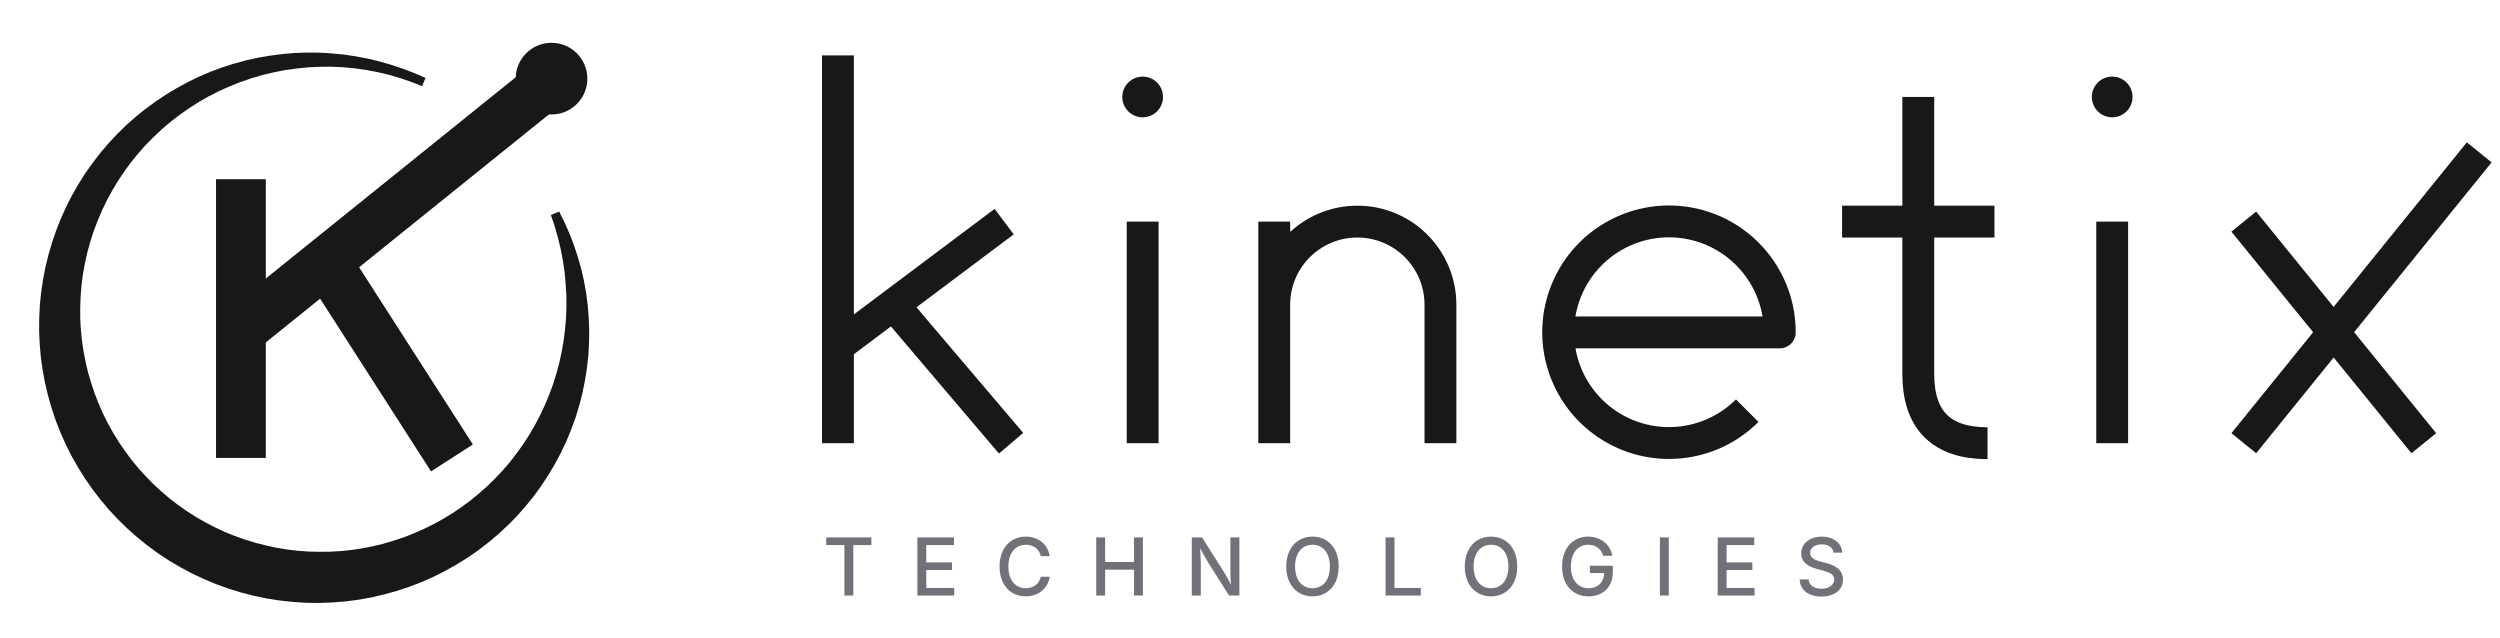
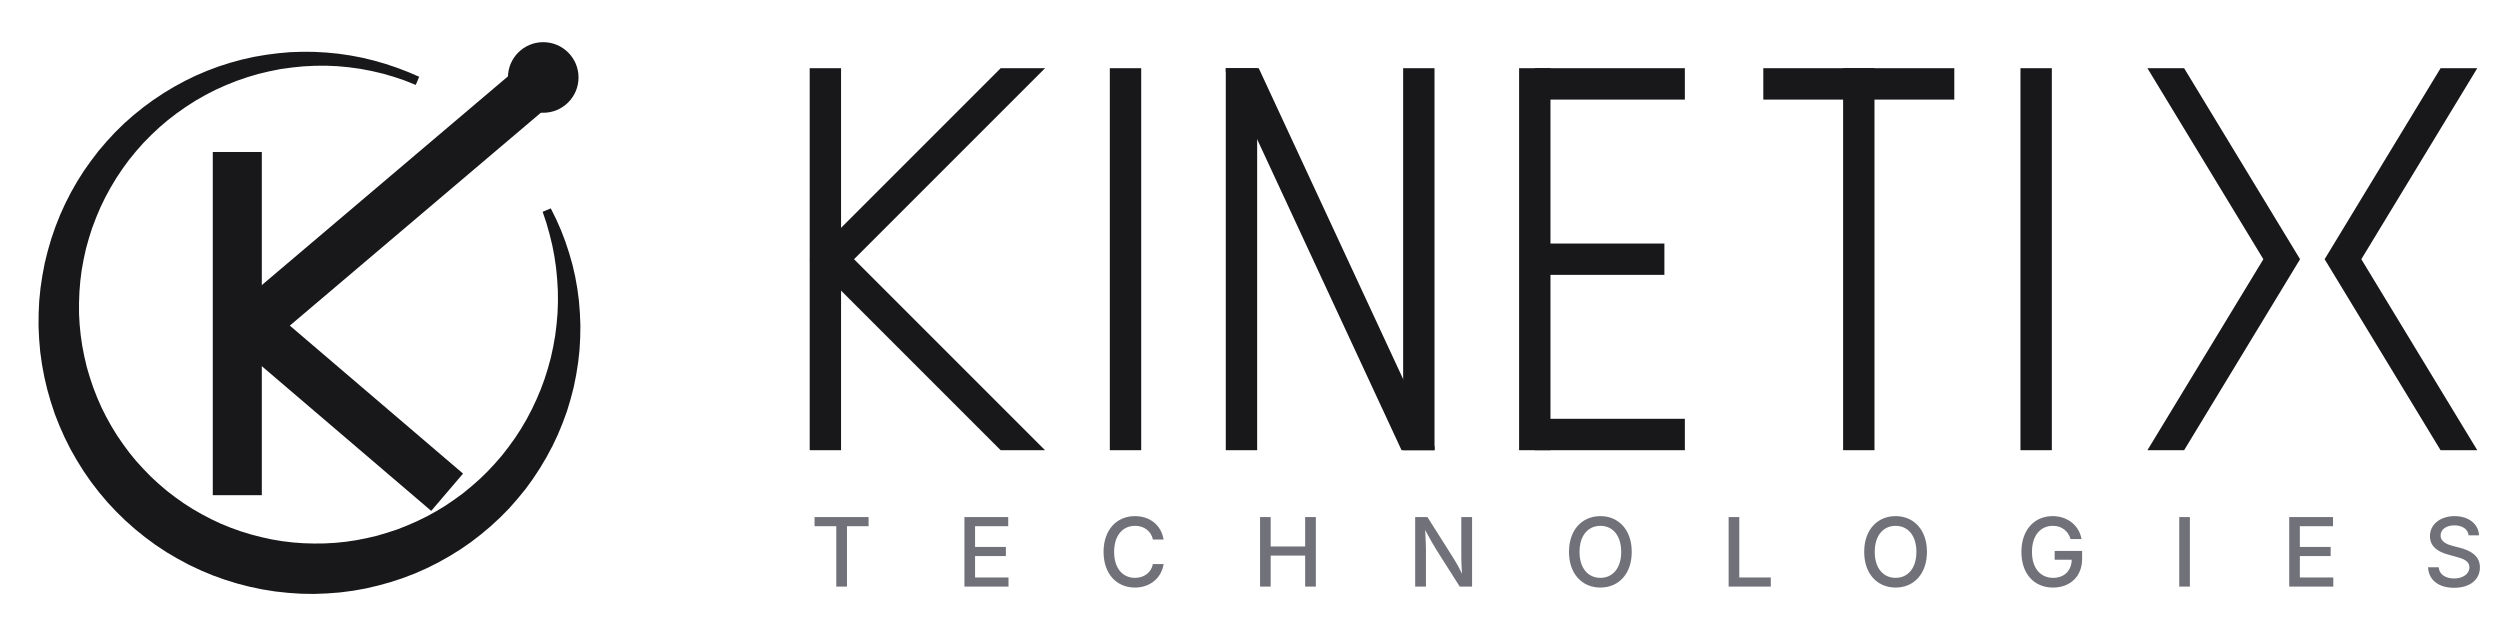
- <svg xmlns="http://www.w3.org/2000/svg" viewBox="0 0 361.0 92.0">
+ <svg xmlns="http://www.w3.org/2000/svg" viewBox="0 0 366.5 92.0">
  <g transform="scale(1.4375)">
    <path d="M55.34 21.60L55.72 22.73L56.04 23.86L56.32 25.00L56.54 26.15L56.71 27.31L56.82 28.47L56.89 29.63L56.90 30.78L56.86 31.93L56.76 33.08L56.62 34.22L56.42 35.35L56.18 36.46L55.88 37.56L55.54 38.64L55.15 39.70L54.71 40.74L54.23 41.76L53.71 42.75L53.14 43.72L52.53 44.66L51.88 45.56L51.20 46.44L50.47 47.28L49.71 48.09L48.92 48.86L48.09 49.59L47.24 50.29L46.35 50.94L45.44 51.56L44.50 52.13L43.54 52.66L42.56 53.14L41.56 53.58L40.55 53.98L39.51 54.32L38.47 54.63L37.41 54.88L36.34 55.09L35.27 55.25L34.19 55.36L33.10 55.42L32.02 55.43L30.94 55.40L29.86 55.32L28.78 55.19L27.71 55.01L26.66 54.78L25.61 54.51L24.57 54.19L23.56 53.83L22.55 53.42L21.57 52.96L20.61 52.46L19.67 51.92L18.76 51.34L17.87 50.71L17.01 50.05L16.19 49.35L15.39 48.61L14.63 47.83L13.90 47.03L13.21 46.19L12.56 45.31L11.94 44.41L11.37 43.48L10.84 42.53L10.35 41.55L9.91 40.55L9.51 39.52L9.16 38.48L8.85 37.43L8.60 36.36L8.39 35.28L8.23 34.18L8.12 33.08L8.06 31.98L8.06 30.87L8.10 29.76L8.19 28.65L8.33 27.55L8.53 26.45L8.77 25.36L9.07 24.28L9.41 23.22L9.81 22.17L10.25 21.13L10.74 20.12L11.28 19.13L11.86 18.16L12.49 17.22L13.16 16.30L13.88 15.42L14.63 14.57L15.43 13.76L16.26 12.98L17.13 12.24L18.04 11.54L18.98 10.88L19.95 10.26L20.95 9.69L21.98 9.16L23.03 8.69L24.10 8.26L25.20 7.88L26.31 7.55L27.44 7.28L28.58 7.05L29.74 6.89L30.90 6.77L32.07 6.71L33.24 6.70L34.41 6.75L35.58 6.86L36.74 7.02L37.90 7.24L39.05 7.51L40.18 7.84L41.30 8.22L42.40 8.66L42.75 7.83L41.64 7.35L40.49 6.91L39.33 6.52L38.15 6.18L36.96 5.89L35.75 5.66L34.53 5.48L33.30 5.36L32.07 5.29L30.83 5.28L29.60 5.32L28.36 5.43L27.13 5.59L25.90 5.80L24.69 6.07L23.48 6.40L22.29 6.78L21.12 7.22L19.97 7.71L18.84 8.26L17.74 8.86L16.66 9.51L15.61 10.21L14.59 10.96L13.61 11.75L12.66 12.59L11.75 13.48L10.89 14.41L10.06 15.38L9.29 16.39L8.55 17.43L7.87 18.51L7.23 19.63L6.65 20.77L6.12 21.94L5.65 23.13L5.23 24.35L4.87 25.59L4.56 26.84L4.32 28.11L4.13 29.39L4.00 30.68L3.94 31.98L3.93 33.27L3.99 34.57L4.10 35.87L4.28 37.16L4.52 38.45L4.82 39.72L5.18 40.98L5.59 42.22L6.07 43.44L6.60 44.63L7.19 45.81L7.84 46.95L8.54 48.07L9.29 49.15L10.09 50.19L10.94 51.20L11.84 52.16L12.78 53.08L13.77 53.96L14.80 54.79L15.86 55.57L16.96 56.30L18.10 56.97L19.27 57.60L20.46 58.16L21.68 58.67L22.93 59.12L24.19 59.51L25.47 59.84L26.76 60.11L28.07 60.32L29.38 60.46L30.70 60.55L32.02 60.57L33.35 60.52L34.66 60.42L35.97 60.25L37.27 60.02L38.55 59.72L39.82 59.37L41.07 58.96L42.30 58.49L43.50 57.96L44.68 57.37L45.82 56.73L46.94 56.04L48.01 55.30L49.05 54.50L50.05 53.66L51.00 52.78L51.92 51.85L52.78 50.87L53.60 49.87L54.36 48.82L55.07 47.74L55.73 46.63L56.34 45.49L56.89 44.33L57.38 43.14L57.82 41.94L58.19 40.71L58.51 39.48L58.76 38.23L58.96 36.97L59.10 35.71L59.17 34.45L59.19 33.19L59.14 31.93L59.04 30.68L58.88 29.44L58.66 28.21L58.38 26.99L58.04 25.80L57.65 24.62L57.21 23.47L56.71 22.34L56.17 21.25Z" fill="#18181B" />
-     <g fill="none" stroke="#18181B" stroke-width="5" stroke-linecap="butt" stroke-linejoin="miter">
-       <path d="M24.2 18V46" />
-       <path d="M24.2 33.2L54 9.2" />
-       <path d="M33.2 27L45.4 46" />
+     <g fill="none" stroke="#18181B" stroke-width="5" stroke-linecap="butt">
+       <path d="M24.2 15.5V50.5" />
+       <path d="M45.6 50.2L25.7 33.2L54 9.2" stroke-linejoin="miter" stroke-miterlimit="6" />
    </g>
    <circle cx="55.4" cy="7.9" r="3.6" fill="#18181B" />
  </g>
  <g transform="translate(121.0 4)">
-     <g fill="none" stroke="#18181B" stroke-width="4.6" stroke-linecap="butt" stroke-linejoin="round">
+     <defs>
+       <clipPath id="kx-n">
+         <rect x="-2.3" y="0" width="30.6" height="80" />
+       </clipPath>
+       <clipPath id="kx-cap">
+         <rect x="-40" y="6" width="700" height="56" />
+       </clipPath>
+     </defs>
+     <g clip-path="url(#kx-cap)" fill="none" stroke="#18181B" stroke-width="4.6" stroke-linecap="butt" stroke-linejoin="round">
      <g transform="translate(0.00 0)">
-         <path d="M0 4V60M24 28L0 46M8 40L25 60" />
+         <path d="M0 0V68" />
+         <path d="M34.95 0L0.95 34L34.95 68" stroke-linejoin="miter" stroke-miterlimit="6" />
      </g>
      <g transform="translate(44.00 0)">
-         <path d="M0 28V60" />
-         <circle cx="0" cy="10" r="2.94" fill="#18181B" stroke="none" />
+         <path d="M0 0V68" />
      </g>
-       <g transform="translate(63.00 0)">
-         <path d="M0 28V60M0 40A12 12 0 0 1 24 40V60" />
+       <g transform="translate(61.00 0)">
+         <path d="M0 0V68M26 0V68" />
+         <path d="M-2.79 0L28.79 68" clip-path="url(#kx-n)" />
      </g>
-       <g transform="translate(107.00 0)">
-         <path d="M-3 44H29A16 16 0 1 0 24.3 55.3" />
+       <g transform="translate(104.00 0)">
+         <path d="M0 0V68" />
+         <path d="M0 8.3H22M0 34H19M0 59.7H22" />
      </g>
-       <g transform="translate(150.00 0)">
-         <path d="M6 10V50Q6 60 16 60M-5 28H17" />
+       <g transform="translate(151.50 0)">
+         <path d="M0 0V68" />
+         <path d="M-14 8.3H14" />
      </g>
-       <g transform="translate(184.00 0)">
-         <path d="M0 28V60" />
-         <circle cx="0" cy="10" r="2.94" fill="#18181B" stroke="none" />
+       <g transform="translate(177.50 0)">
+         <path d="M0 0V68" />
      </g>
-       <g transform="translate(203.00 0)">
-         <path d="M0 28L26 60M0 60L34 18" />
+       <g transform="translate(196.50 0)">
+         <path d="M-3.64 0L17 34L-3.64 68" stroke-linejoin="miter" stroke-miterlimit="6" />
+         <path d="M46.62 0L25.98 34L46.62 68" stroke-linejoin="miter" stroke-miterlimit="6" />
      </g>
    </g>
  </g>
  <g transform="translate(118.8 86)">
-     <path fill="#71717A" d="M0.507 -7.295H3.129V0.0H4.42V-7.295H7.03V-8.4H0.507Z M13.668 0.0H18.99V-1.105H14.953V-3.693H18.674V-4.792H14.953V-7.295H18.956V-8.4H13.668Z M29.32 0.113C31.174 0.113 32.528 -1.06 32.787 -2.723H31.49C31.276 -1.652 30.38 -1.06 29.331 -1.06C27.893 -1.06 26.811 -2.154 26.811 -4.194C26.811 -6.224 27.888 -7.34 29.331 -7.34C30.38 -7.34 31.276 -6.754 31.49 -5.683H32.781C32.499 -7.464 31.09 -8.513 29.32 -8.513C27.144 -8.513 25.537 -6.889 25.537 -4.194C25.537 -1.511 27.138 0.113 29.32 0.113Z M39.498 0.0H40.783V-3.743H44.944V0.0H46.235V-8.4H44.944V-4.848H40.783V-8.4H39.498Z M53.295 0.0H54.597V-4.482C54.597 -4.916 54.552 -5.784 54.501 -6.838C55.11 -5.711 55.432 -5.13 55.843 -4.471L58.679 0.0H60.167V-8.4H58.865V-3.619C58.865 -3.134 58.888 -2.351 58.95 -1.539C58.577 -2.345 58.2 -2.982 57.94 -3.399L54.778 -8.4H53.295Z M70.729 0.113C72.905 0.113 74.511 -1.511 74.511 -4.194C74.511 -6.889 72.905 -8.513 70.729 -8.513C68.547 -8.513 66.934 -6.889 66.934 -4.194C66.934 -1.511 68.547 0.113 70.729 0.113ZM70.729 -1.06C69.285 -1.06 68.209 -2.165 68.209 -4.194C68.209 -6.23 69.285 -7.34 70.729 -7.34C72.161 -7.34 73.237 -6.235 73.237 -4.194C73.237 -2.165 72.161 -1.06 70.729 -1.06Z M81.279 0.0H86.369V-1.105H82.564V-8.4H81.279Z M96.508 0.113C98.684 0.113 100.291 -1.511 100.291 -4.194C100.291 -6.889 98.684 -8.513 96.508 -8.513C94.326 -8.513 92.714 -6.889 92.714 -4.194C92.714 -1.511 94.326 0.113 96.508 0.113ZM96.508 -1.06C95.065 -1.06 93.988 -2.165 93.988 -4.194C93.988 -6.23 95.065 -7.34 96.508 -7.34C97.94 -7.34 99.017 -6.235 99.017 -4.194C99.017 -2.165 97.94 -1.06 96.508 -1.06Z M110.587 0.113C112.622 0.113 114.094 -1.218 114.094 -3.343V-4.307H110.779V-3.247H112.837C112.808 -1.906 111.923 -1.06 110.593 -1.06C109.11 -1.06 108.039 -2.176 108.039 -4.2C108.039 -6.23 109.127 -7.34 110.542 -7.34C111.647 -7.34 112.397 -6.726 112.701 -5.745H114.02C113.739 -7.38 112.34 -8.513 110.531 -8.513C108.355 -8.513 106.765 -6.878 106.765 -4.194C106.765 -1.539 108.304 0.113 110.587 0.113Z M122.174 -8.4H120.889V0.0H122.174Z M129.235 0.0H134.557V-1.105H130.52V-3.693H134.241V-4.792H130.52V-7.295H134.523V-8.4H129.235Z M144.216 0.141C146.189 0.141 147.328 -0.896 147.328 -2.323C147.328 -3.839 145.981 -4.414 144.91 -4.69L144.092 -4.905C143.449 -5.074 142.581 -5.373 142.581 -6.168C142.581 -6.878 143.224 -7.397 144.244 -7.397C145.197 -7.397 145.879 -6.957 145.964 -6.19H147.215C147.176 -7.526 145.998 -8.513 144.272 -8.513C142.581 -8.513 141.296 -7.549 141.296 -6.094C141.296 -4.944 142.108 -4.239 143.483 -3.873L144.464 -3.602C145.366 -3.36 146.06 -3.072 146.06 -2.34C146.06 -1.528 145.276 -0.987 144.21 -0.987C143.241 -0.987 142.429 -1.415 142.356 -2.334H141.065C141.144 -0.801 142.328 0.141 144.216 0.141Z" />
+     <path fill="#71717A" d="M0.616 -8.858H3.799V0.0H5.367V-8.858H8.537V-10.2H0.616Z M22.583 0.0H29.046V-1.342H24.144V-4.484H28.662V-5.819H24.144V-8.858H29.005V-10.2H22.583Z M47.577 0.137C49.829 0.137 51.472 -1.287 51.787 -3.306H50.212C49.952 -2.006 48.864 -1.287 47.59 -1.287C45.845 -1.287 44.53 -2.615 44.53 -5.093C44.53 -7.558 45.838 -8.913 47.59 -8.913C48.864 -8.913 49.952 -8.201 50.212 -6.9H51.78C51.438 -9.064 49.726 -10.337 47.577 -10.337C44.934 -10.337 42.983 -8.365 42.983 -5.093C42.983 -1.835 44.927 0.137 47.577 0.137Z M65.923 0.0H67.483V-4.546H72.536V0.0H74.103V-10.2H72.536V-5.887H67.483V-10.2H65.923Z M88.664 0.0H90.245V-5.442C90.245 -5.969 90.19 -7.024 90.129 -8.304C90.868 -6.935 91.258 -6.23 91.758 -5.429L95.201 0.0H97.008V-10.2H95.427V-4.395C95.427 -3.806 95.454 -2.855 95.53 -1.869C95.078 -2.848 94.619 -3.621 94.304 -4.128L90.464 -10.2H88.664Z M115.82 0.137C118.462 0.137 120.413 -1.835 120.413 -5.093C120.413 -8.365 118.462 -10.337 115.82 -10.337C113.171 -10.337 111.213 -8.365 111.213 -5.093C111.213 -1.835 113.171 0.137 115.82 0.137ZM115.82 -1.287C114.067 -1.287 112.76 -2.629 112.76 -5.093C112.76 -7.564 114.067 -8.913 115.82 -8.913C117.559 -8.913 118.866 -7.571 118.866 -5.093C118.866 -2.629 117.559 -1.287 115.82 -1.287Z M134.618 0.0H140.799V-1.342H136.179V-10.2H134.618Z M159.097 0.137C161.74 0.137 163.691 -1.835 163.691 -5.093C163.691 -8.365 161.74 -10.337 159.097 -10.337C156.448 -10.337 154.49 -8.365 154.49 -5.093C154.49 -1.835 156.448 0.137 159.097 0.137ZM159.097 -1.287C157.345 -1.287 156.037 -2.629 156.037 -5.093C156.037 -7.564 157.345 -8.913 159.097 -8.913C160.836 -8.913 162.144 -7.571 162.144 -5.093C162.144 -2.629 160.836 -1.287 159.097 -1.287Z M182.181 0.137C184.652 0.137 186.439 -1.479 186.439 -4.059V-5.23H182.413V-3.943H184.912C184.878 -2.314 183.803 -1.287 182.188 -1.287C180.387 -1.287 179.086 -2.642 179.086 -5.1C179.086 -7.564 180.408 -8.913 182.126 -8.913C183.468 -8.913 184.378 -8.167 184.748 -6.976H186.35C186.007 -8.961 184.31 -10.337 182.112 -10.337C179.47 -10.337 177.539 -8.352 177.539 -5.093C177.539 -1.869 179.408 0.137 182.181 0.137Z M202.238 -10.2H200.677V0.0H202.238Z M216.799 0.0H223.261V-1.342H218.359V-4.484H222.877V-5.819H218.359V-8.858H223.22V-10.2H216.799Z M240.977 0.171C243.373 0.171 244.756 -1.088 244.756 -2.82C244.756 -4.662 243.12 -5.36 241.819 -5.696L240.826 -5.956C240.046 -6.161 238.992 -6.524 238.992 -7.489C238.992 -8.352 239.772 -8.981 241.011 -8.981C242.168 -8.981 242.996 -8.448 243.099 -7.517H244.619C244.571 -9.139 243.14 -10.337 241.045 -10.337C238.992 -10.337 237.431 -9.166 237.431 -7.4C237.431 -6.004 238.417 -5.148 240.087 -4.703L241.278 -4.374C242.374 -4.08 243.216 -3.731 243.216 -2.841C243.216 -1.855 242.264 -1.198 240.97 -1.198C239.793 -1.198 238.807 -1.718 238.718 -2.834H237.15C237.246 -0.972 238.684 0.171 240.977 0.171Z" />
  </g>
</svg>
